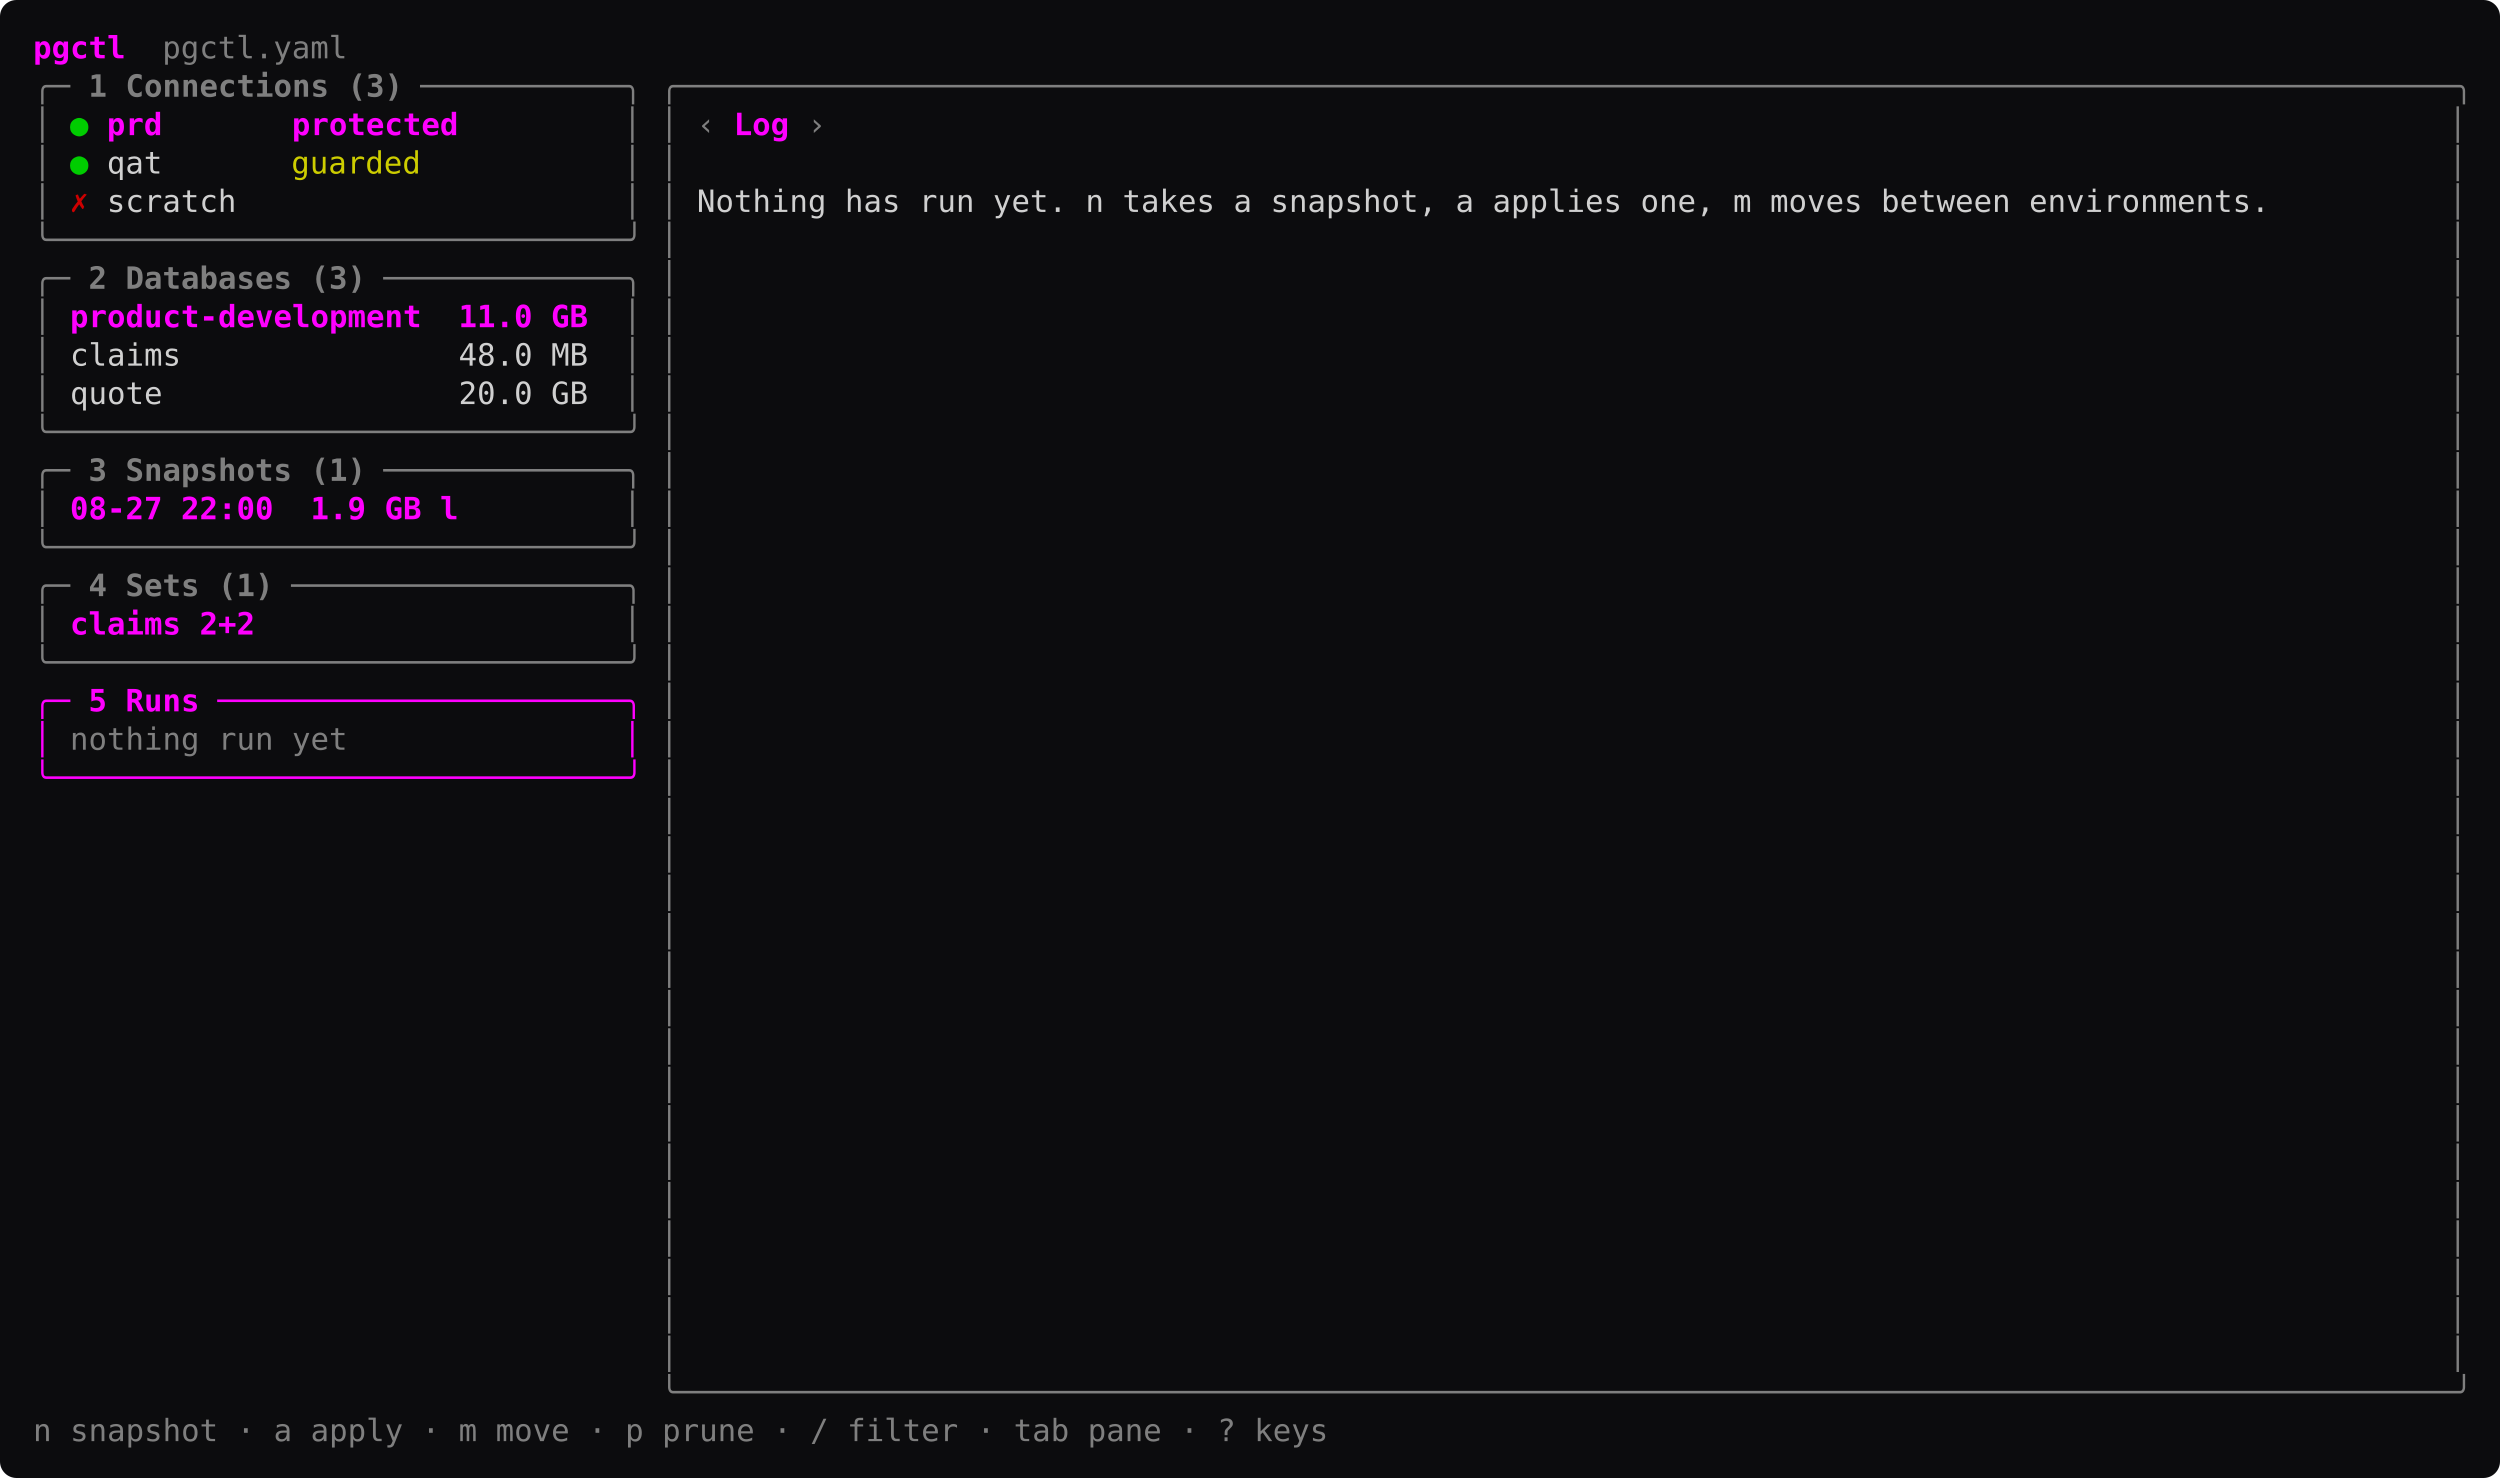
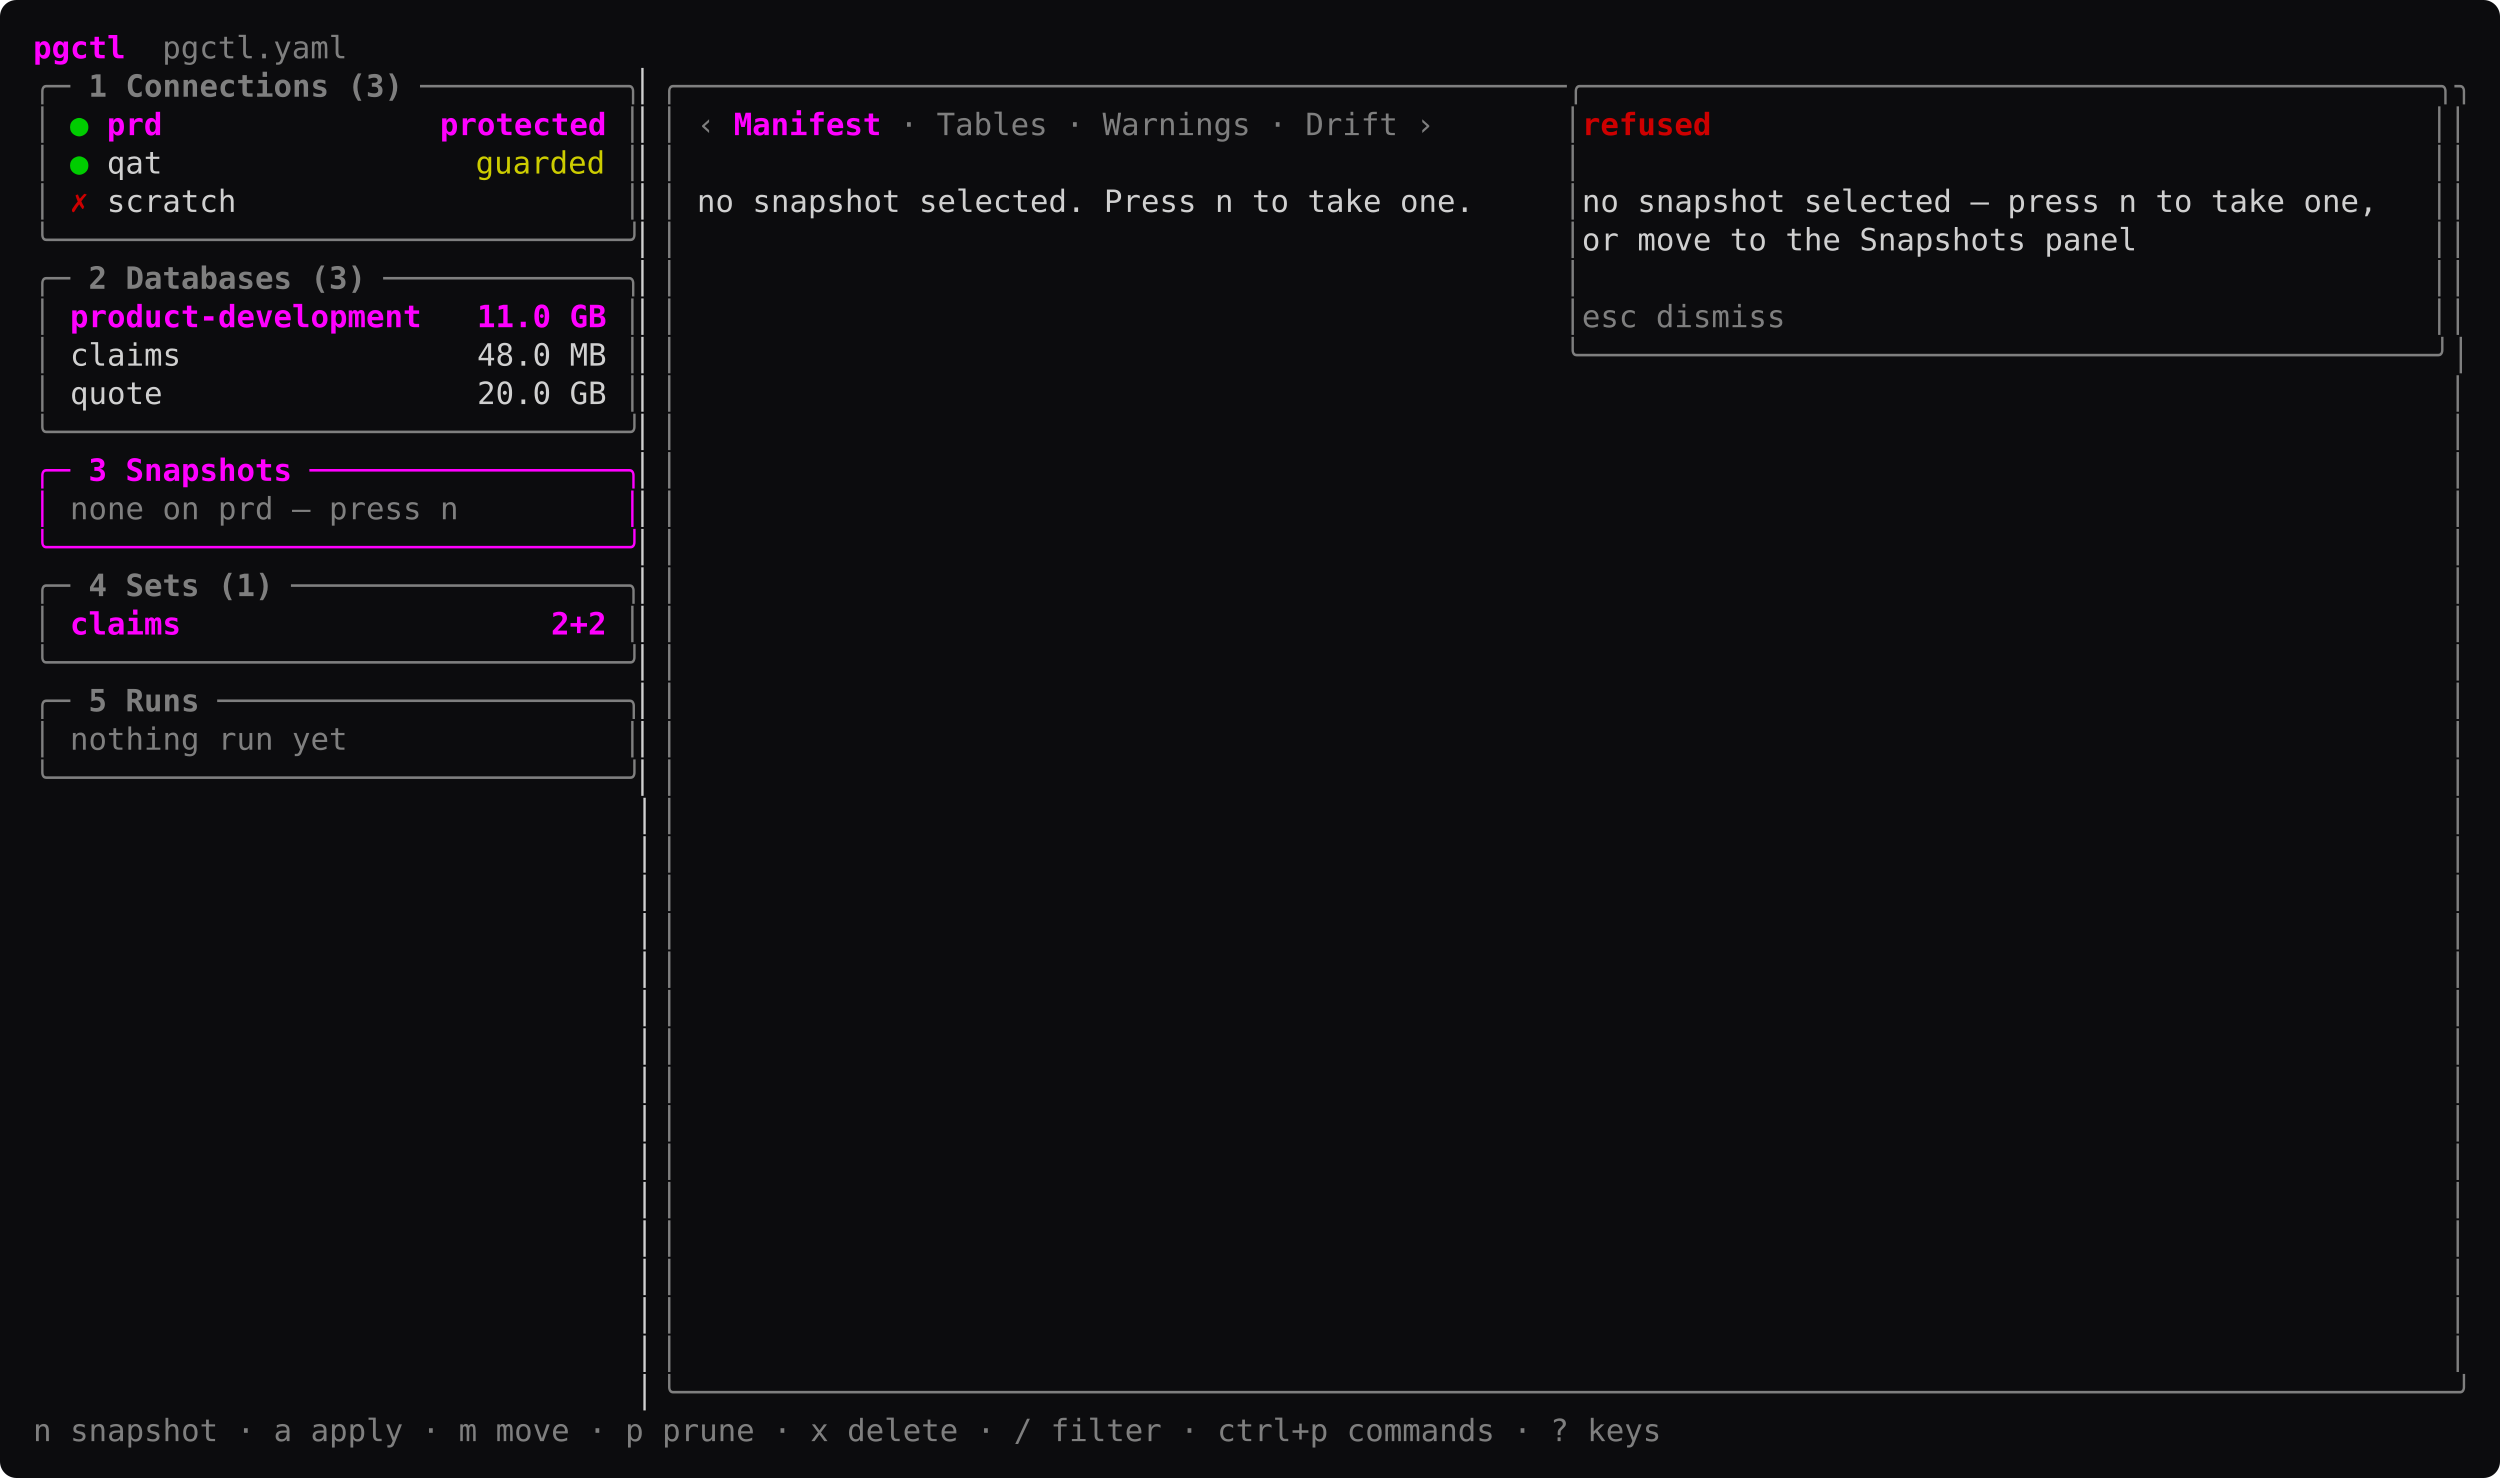
<svg xmlns="http://www.w3.org/2000/svg" width="1057.6" height="625.25" viewBox="0 0 1057.6 625.25" font-family="ui-monospace, 'SF Mono', SFMono-Regular, Menlo, Consolas, 'DejaVu Sans Mono', monospace" font-size="13" role="img">
  <rect width="1057.6" height="625.25" rx="7" fill="#0c0c0e" />
  <text x="14" y="24.68" textLength="39" lengthAdjust="spacing" fill="#ff00ff" font-weight="600" xml:space="preserve">pgctl</text>
  <text x="53" y="24.68" textLength="93.6" lengthAdjust="spacing" fill="#7f7f7f" xml:space="preserve">  pgctl.yaml</text>
  <text x="14" y="40.92" textLength="15.6" lengthAdjust="spacing" fill="#7f7f7f" xml:space="preserve">╭─</text>
  <text x="29.6" y="40.92" textLength="140.4" lengthAdjust="spacing" fill="#7f7f7f" font-weight="600" xml:space="preserve"> 1 Connections (3)</text>
  <text x="177.8" y="40.92" textLength="93.6" lengthAdjust="spacing" fill="#7f7f7f" xml:space="preserve">───────────╮</text>
-   <text x="279.2" y="40.92" textLength="764.4" lengthAdjust="spacing" fill="#7f7f7f" xml:space="preserve">╭────────────────────────────────────────────────────────────────────────────────────────────────╮</text>
+   <text x="271.4" y="40.92" textLength="7.8" lengthAdjust="spacing" fill="#d0d0d0" xml:space="preserve">▏</text>
+   <text x="279.2" y="40.92" textLength="764.4" lengthAdjust="spacing" fill="#7f7f7f" xml:space="preserve">╭────────────────────────────────────────────────╭──────────────────────────────────────────────╮╮</text>
  <text x="14" y="57.17" textLength="7.8" lengthAdjust="spacing" fill="#7f7f7f" xml:space="preserve">│</text>
  <text x="29.6" y="57.17" textLength="7.8" lengthAdjust="spacing" fill="#00cd00" xml:space="preserve">●</text>
-   <text x="45.2" y="57.17" textLength="148.2" lengthAdjust="spacing" fill="#ff00ff" font-weight="600" xml:space="preserve">prd       protected</text>
+   <text x="45.2" y="57.17" textLength="210.6" lengthAdjust="spacing" fill="#ff00ff" font-weight="600" xml:space="preserve">prd               protected</text>
  <text x="263.6" y="57.17" textLength="7.8" lengthAdjust="spacing" fill="#7f7f7f" xml:space="preserve">│</text>
+   <text x="271.4" y="57.17" textLength="7.8" lengthAdjust="spacing" fill="#d0d0d0" xml:space="preserve">▏</text>
  <text x="279.2" y="57.17" textLength="7.8" lengthAdjust="spacing" fill="#7f7f7f" xml:space="preserve">│</text>
  <text x="294.8" y="57.17" textLength="7.8" lengthAdjust="spacing" fill="#7f7f7f" xml:space="preserve">‹</text>
-   <text x="310.4" y="57.17" textLength="7.8" lengthAdjust="spacing" fill="#ff00ff" font-weight="600" xml:space="preserve">L</text>
-   <text x="318.2" y="57.17" textLength="7.8" lengthAdjust="spacing" fill="#ff00ff" font-weight="600" xml:space="preserve">o</text>
-   <text x="326" y="57.17" textLength="7.8" lengthAdjust="spacing" fill="#ff00ff" font-weight="600" xml:space="preserve">g</text>
-   <text x="341.6" y="57.17" textLength="7.8" lengthAdjust="spacing" fill="#7f7f7f" xml:space="preserve">›</text>
-   <text x="1035.8" y="57.17" textLength="7.8" lengthAdjust="spacing" fill="#7f7f7f" xml:space="preserve">│</text>
+   <text x="310.4" y="57.17" textLength="7.8" lengthAdjust="spacing" fill="#ff00ff" font-weight="600" xml:space="preserve">M</text>
+   <text x="318.2" y="57.17" textLength="7.8" lengthAdjust="spacing" fill="#ff00ff" font-weight="600" xml:space="preserve">a</text>
+   <text x="326" y="57.17" textLength="7.8" lengthAdjust="spacing" fill="#ff00ff" font-weight="600" xml:space="preserve">n</text>
+   <text x="333.8" y="57.17" textLength="7.8" lengthAdjust="spacing" fill="#ff00ff" font-weight="600" xml:space="preserve">i</text>
+   <text x="341.6" y="57.17" textLength="7.8" lengthAdjust="spacing" fill="#ff00ff" font-weight="600" xml:space="preserve">f</text>
+   <text x="349.4" y="57.17" textLength="7.8" lengthAdjust="spacing" fill="#ff00ff" font-weight="600" xml:space="preserve">e</text>
+   <text x="357.2" y="57.17" textLength="7.8" lengthAdjust="spacing" fill="#ff00ff" font-weight="600" xml:space="preserve">s</text>
+   <text x="365" y="57.17" textLength="7.8" lengthAdjust="spacing" fill="#ff00ff" font-weight="600" xml:space="preserve">t</text>
+   <text x="380.6" y="57.17" textLength="7.8" lengthAdjust="spacing" fill="#7f7f7f" xml:space="preserve">·</text>
+   <text x="388.4" y="57.17" textLength="54.6" lengthAdjust="spacing" fill="#7f7f7f" xml:space="preserve"> Tables</text>
+   <text x="450.8" y="57.17" textLength="7.8" lengthAdjust="spacing" fill="#7f7f7f" xml:space="preserve">·</text>
+   <text x="458.6" y="57.17" textLength="70.2" lengthAdjust="spacing" fill="#7f7f7f" xml:space="preserve"> Warnings</text>
+   <text x="536.6" y="57.17" textLength="7.8" lengthAdjust="spacing" fill="#7f7f7f" xml:space="preserve">·</text>
+   <text x="544.4" y="57.17" textLength="46.8" lengthAdjust="spacing" fill="#7f7f7f" xml:space="preserve"> Drift</text>
+   <text x="599" y="57.17" textLength="7.8" lengthAdjust="spacing" fill="#7f7f7f" xml:space="preserve">›</text>
+   <text x="661.4" y="57.17" textLength="7.8" lengthAdjust="spacing" fill="#7f7f7f" xml:space="preserve">│</text>
+   <text x="669.2" y="57.17" textLength="54.6" lengthAdjust="spacing" fill="#cd0000" font-weight="600" xml:space="preserve">refused</text>
+   <text x="1028" y="57.17" textLength="15.6" lengthAdjust="spacing" fill="#7f7f7f" xml:space="preserve">││</text>
  <text x="14" y="73.42" textLength="7.8" lengthAdjust="spacing" fill="#7f7f7f" xml:space="preserve">│</text>
  <text x="29.6" y="73.42" textLength="7.8" lengthAdjust="spacing" fill="#00cd00" xml:space="preserve">●</text>
  <text x="45.2" y="73.42" textLength="23.4" lengthAdjust="spacing" fill="#d0d0d0" xml:space="preserve">qat</text>
-   <text x="115.4" y="73.42" textLength="62.4" lengthAdjust="spacing" fill="#cdcd00" xml:space="preserve"> guarded</text>
+   <text x="201.2" y="73.42" textLength="54.6" lengthAdjust="spacing" fill="#cdcd00" xml:space="preserve">guarded</text>
  <text x="263.6" y="73.42" textLength="7.8" lengthAdjust="spacing" fill="#7f7f7f" xml:space="preserve">│</text>
+   <text x="271.4" y="73.42" textLength="7.8" lengthAdjust="spacing" fill="#d0d0d0" xml:space="preserve">▏</text>
  <text x="279.2" y="73.42" textLength="7.8" lengthAdjust="spacing" fill="#7f7f7f" xml:space="preserve">│</text>
-   <text x="1035.8" y="73.42" textLength="7.8" lengthAdjust="spacing" fill="#7f7f7f" xml:space="preserve">│</text>
+   <text x="661.4" y="73.42" textLength="7.8" lengthAdjust="spacing" fill="#7f7f7f" xml:space="preserve">│</text>
+   <text x="1028" y="73.42" textLength="15.6" lengthAdjust="spacing" fill="#7f7f7f" xml:space="preserve">││</text>
  <text x="14" y="89.67" textLength="7.8" lengthAdjust="spacing" fill="#7f7f7f" xml:space="preserve">│</text>
  <text x="29.6" y="89.67" textLength="7.8" lengthAdjust="spacing" fill="#cd0000" font-weight="600" xml:space="preserve">✗</text>
  <text x="45.2" y="89.67" textLength="54.6" lengthAdjust="spacing" fill="#d0d0d0" xml:space="preserve">scratch</text>
  <text x="263.6" y="89.67" textLength="7.8" lengthAdjust="spacing" fill="#7f7f7f" xml:space="preserve">│</text>
+   <text x="271.4" y="89.67" textLength="7.8" lengthAdjust="spacing" fill="#d0d0d0" xml:space="preserve">▏</text>
  <text x="279.2" y="89.67" textLength="7.8" lengthAdjust="spacing" fill="#7f7f7f" xml:space="preserve">│</text>
-   <text x="287" y="89.67" textLength="670.8" lengthAdjust="spacing" fill="#d0d0d0" xml:space="preserve"> Nothing has run yet. n takes a snapshot, a applies one, m moves between environments.</text>
-   <text x="1035.8" y="89.67" textLength="7.8" lengthAdjust="spacing" fill="#7f7f7f" xml:space="preserve">│</text>
+   <text x="287" y="89.67" textLength="335.4" lengthAdjust="spacing" fill="#d0d0d0" xml:space="preserve"> no snapshot selected. Press n to take one.</text>
+   <text x="661.4" y="89.67" textLength="7.8" lengthAdjust="spacing" fill="#7f7f7f" xml:space="preserve">│</text>
+   <text x="669.2" y="89.67" textLength="335.4" lengthAdjust="spacing" fill="#d0d0d0" xml:space="preserve">no snapshot selected — press n to take one,</text>
+   <text x="1028" y="89.67" textLength="15.6" lengthAdjust="spacing" fill="#7f7f7f" xml:space="preserve">││</text>
  <text x="14" y="105.92" textLength="257.4" lengthAdjust="spacing" fill="#7f7f7f" xml:space="preserve">╰───────────────────────────────╯</text>
+   <text x="271.4" y="105.92" textLength="7.8" lengthAdjust="spacing" fill="#d0d0d0" xml:space="preserve">▏</text>
  <text x="279.2" y="105.92" textLength="7.8" lengthAdjust="spacing" fill="#7f7f7f" xml:space="preserve">│</text>
-   <text x="1035.8" y="105.92" textLength="7.8" lengthAdjust="spacing" fill="#7f7f7f" xml:space="preserve">│</text>
+   <text x="661.4" y="105.92" textLength="7.8" lengthAdjust="spacing" fill="#7f7f7f" xml:space="preserve">│</text>
+   <text x="669.2" y="105.92" textLength="234" lengthAdjust="spacing" fill="#d0d0d0" xml:space="preserve">or move to the Snapshots panel</text>
+   <text x="1028" y="105.92" textLength="15.6" lengthAdjust="spacing" fill="#7f7f7f" xml:space="preserve">││</text>
  <text x="14" y="122.17" textLength="15.6" lengthAdjust="spacing" fill="#7f7f7f" xml:space="preserve">╭─</text>
  <text x="29.6" y="122.17" textLength="124.8" lengthAdjust="spacing" fill="#7f7f7f" font-weight="600" xml:space="preserve"> 2 Databases (3)</text>
  <text x="162.2" y="122.17" textLength="109.2" lengthAdjust="spacing" fill="#7f7f7f" xml:space="preserve">─────────────╮</text>
+   <text x="271.4" y="122.17" textLength="7.8" lengthAdjust="spacing" fill="#d0d0d0" xml:space="preserve">▏</text>
  <text x="279.2" y="122.17" textLength="7.8" lengthAdjust="spacing" fill="#7f7f7f" xml:space="preserve">│</text>
-   <text x="1035.8" y="122.17" textLength="7.8" lengthAdjust="spacing" fill="#7f7f7f" xml:space="preserve">│</text>
+   <text x="661.4" y="122.17" textLength="7.8" lengthAdjust="spacing" fill="#7f7f7f" xml:space="preserve">│</text>
+   <text x="1028" y="122.17" textLength="15.6" lengthAdjust="spacing" fill="#7f7f7f" xml:space="preserve">││</text>
  <text x="14" y="138.43" textLength="7.8" lengthAdjust="spacing" fill="#7f7f7f" xml:space="preserve">│</text>
-   <text x="29.6" y="138.43" textLength="218.4" lengthAdjust="spacing" fill="#ff00ff" font-weight="600" xml:space="preserve">product-development  11.0 GB</text>
+   <text x="29.6" y="138.43" textLength="226.2" lengthAdjust="spacing" fill="#ff00ff" font-weight="600" xml:space="preserve">product-development   11.0 GB</text>
  <text x="263.6" y="138.43" textLength="7.8" lengthAdjust="spacing" fill="#7f7f7f" xml:space="preserve">│</text>
+   <text x="271.4" y="138.43" textLength="7.8" lengthAdjust="spacing" fill="#d0d0d0" xml:space="preserve">▏</text>
  <text x="279.2" y="138.43" textLength="7.8" lengthAdjust="spacing" fill="#7f7f7f" xml:space="preserve">│</text>
-   <text x="1035.8" y="138.43" textLength="7.8" lengthAdjust="spacing" fill="#7f7f7f" xml:space="preserve">│</text>
+   <text x="661.4" y="138.43" textLength="7.8" lengthAdjust="spacing" fill="#7f7f7f" xml:space="preserve">│</text>
+   <text x="669.2" y="138.43" textLength="85.8" lengthAdjust="spacing" fill="#7f7f7f" xml:space="preserve">esc dismiss</text>
+   <text x="1028" y="138.43" textLength="15.6" lengthAdjust="spacing" fill="#7f7f7f" xml:space="preserve">││</text>
  <text x="14" y="154.68" textLength="7.8" lengthAdjust="spacing" fill="#7f7f7f" xml:space="preserve">│</text>
-   <text x="21.8" y="154.68" textLength="226.2" lengthAdjust="spacing" fill="#d0d0d0" xml:space="preserve"> claims               48.0 MB</text>
+   <text x="21.8" y="154.68" textLength="234" lengthAdjust="spacing" fill="#d0d0d0" xml:space="preserve"> claims                48.0 MB</text>
  <text x="263.6" y="154.68" textLength="7.8" lengthAdjust="spacing" fill="#7f7f7f" xml:space="preserve">│</text>
+   <text x="271.4" y="154.68" textLength="7.8" lengthAdjust="spacing" fill="#d0d0d0" xml:space="preserve">▏</text>
  <text x="279.2" y="154.68" textLength="7.8" lengthAdjust="spacing" fill="#7f7f7f" xml:space="preserve">│</text>
-   <text x="1035.8" y="154.68" textLength="7.8" lengthAdjust="spacing" fill="#7f7f7f" xml:space="preserve">│</text>
+   <text x="661.4" y="154.68" textLength="382.2" lengthAdjust="spacing" fill="#7f7f7f" xml:space="preserve">╰──────────────────────────────────────────────╯│</text>
  <text x="14" y="170.93" textLength="7.8" lengthAdjust="spacing" fill="#7f7f7f" xml:space="preserve">│</text>
-   <text x="21.8" y="170.93" textLength="226.2" lengthAdjust="spacing" fill="#d0d0d0" xml:space="preserve"> quote                20.0 GB</text>
+   <text x="21.8" y="170.93" textLength="234" lengthAdjust="spacing" fill="#d0d0d0" xml:space="preserve"> quote                 20.0 GB</text>
  <text x="263.6" y="170.93" textLength="7.8" lengthAdjust="spacing" fill="#7f7f7f" xml:space="preserve">│</text>
+   <text x="271.4" y="170.93" textLength="7.8" lengthAdjust="spacing" fill="#d0d0d0" xml:space="preserve">▏</text>
  <text x="279.2" y="170.93" textLength="7.8" lengthAdjust="spacing" fill="#7f7f7f" xml:space="preserve">│</text>
  <text x="1035.8" y="170.93" textLength="7.8" lengthAdjust="spacing" fill="#7f7f7f" xml:space="preserve">│</text>
  <text x="14" y="187.18" textLength="257.4" lengthAdjust="spacing" fill="#7f7f7f" xml:space="preserve">╰───────────────────────────────╯</text>
+   <text x="271.4" y="187.18" textLength="7.8" lengthAdjust="spacing" fill="#d0d0d0" xml:space="preserve">▏</text>
  <text x="279.2" y="187.18" textLength="7.8" lengthAdjust="spacing" fill="#7f7f7f" xml:space="preserve">│</text>
  <text x="1035.8" y="187.18" textLength="7.8" lengthAdjust="spacing" fill="#7f7f7f" xml:space="preserve">│</text>
-   <text x="14" y="203.43" textLength="15.6" lengthAdjust="spacing" fill="#7f7f7f" xml:space="preserve">╭─</text>
-   <text x="29.6" y="203.43" textLength="124.8" lengthAdjust="spacing" fill="#7f7f7f" font-weight="600" xml:space="preserve"> 3 Snapshots (1)</text>
-   <text x="162.2" y="203.43" textLength="109.2" lengthAdjust="spacing" fill="#7f7f7f" xml:space="preserve">─────────────╮</text>
+   <text x="14" y="203.43" textLength="15.6" lengthAdjust="spacing" fill="#ff00ff" xml:space="preserve">╭─</text>
+   <text x="29.6" y="203.43" textLength="93.6" lengthAdjust="spacing" fill="#ff00ff" font-weight="600" xml:space="preserve"> 3 Snapshots</text>
+   <text x="131" y="203.43" textLength="140.4" lengthAdjust="spacing" fill="#ff00ff" xml:space="preserve">─────────────────╮</text>
+   <text x="271.4" y="203.43" textLength="7.8" lengthAdjust="spacing" fill="#d0d0d0" xml:space="preserve">▏</text>
  <text x="279.2" y="203.43" textLength="7.8" lengthAdjust="spacing" fill="#7f7f7f" xml:space="preserve">│</text>
  <text x="1035.8" y="203.43" textLength="7.8" lengthAdjust="spacing" fill="#7f7f7f" xml:space="preserve">│</text>
-   <text x="14" y="219.68" textLength="7.8" lengthAdjust="spacing" fill="#7f7f7f" xml:space="preserve">│</text>
-   <text x="29.6" y="219.68" textLength="163.8" lengthAdjust="spacing" fill="#ff00ff" font-weight="600" xml:space="preserve">08-27 22:00  1.9 GB l</text>
-   <text x="263.6" y="219.68" textLength="7.8" lengthAdjust="spacing" fill="#7f7f7f" xml:space="preserve">│</text>
+   <text x="14" y="219.68" textLength="7.8" lengthAdjust="spacing" fill="#ff00ff" xml:space="preserve">│</text>
+   <text x="29.6" y="219.68" textLength="163.8" lengthAdjust="spacing" fill="#7f7f7f" xml:space="preserve">none on prd — press n</text>
+   <text x="263.6" y="219.68" textLength="7.8" lengthAdjust="spacing" fill="#ff00ff" xml:space="preserve">│</text>
+   <text x="271.4" y="219.68" textLength="7.8" lengthAdjust="spacing" fill="#d0d0d0" xml:space="preserve">▏</text>
  <text x="279.2" y="219.68" textLength="7.8" lengthAdjust="spacing" fill="#7f7f7f" xml:space="preserve">│</text>
  <text x="1035.8" y="219.68" textLength="7.8" lengthAdjust="spacing" fill="#7f7f7f" xml:space="preserve">│</text>
-   <text x="14" y="235.93" textLength="257.4" lengthAdjust="spacing" fill="#7f7f7f" xml:space="preserve">╰───────────────────────────────╯</text>
+   <text x="14" y="235.93" textLength="257.4" lengthAdjust="spacing" fill="#ff00ff" xml:space="preserve">╰───────────────────────────────╯</text>
+   <text x="271.4" y="235.93" textLength="7.8" lengthAdjust="spacing" fill="#d0d0d0" xml:space="preserve">▏</text>
  <text x="279.2" y="235.93" textLength="7.8" lengthAdjust="spacing" fill="#7f7f7f" xml:space="preserve">│</text>
  <text x="1035.8" y="235.93" textLength="7.8" lengthAdjust="spacing" fill="#7f7f7f" xml:space="preserve">│</text>
  <text x="14" y="252.18" textLength="15.6" lengthAdjust="spacing" fill="#7f7f7f" xml:space="preserve">╭─</text>
  <text x="29.6" y="252.18" textLength="85.8" lengthAdjust="spacing" fill="#7f7f7f" font-weight="600" xml:space="preserve"> 4 Sets (1)</text>
  <text x="123.2" y="252.18" textLength="148.2" lengthAdjust="spacing" fill="#7f7f7f" xml:space="preserve">──────────────────╮</text>
+   <text x="271.4" y="252.18" textLength="7.8" lengthAdjust="spacing" fill="#d0d0d0" xml:space="preserve">▏</text>
  <text x="279.2" y="252.18" textLength="7.8" lengthAdjust="spacing" fill="#7f7f7f" xml:space="preserve">│</text>
  <text x="1035.8" y="252.18" textLength="7.8" lengthAdjust="spacing" fill="#7f7f7f" xml:space="preserve">│</text>
  <text x="14" y="268.43" textLength="7.8" lengthAdjust="spacing" fill="#7f7f7f" xml:space="preserve">│</text>
-   <text x="29.6" y="268.43" textLength="78" lengthAdjust="spacing" fill="#ff00ff" font-weight="600" xml:space="preserve">claims 2+2</text>
+   <text x="29.6" y="268.43" textLength="226.2" lengthAdjust="spacing" fill="#ff00ff" font-weight="600" xml:space="preserve">claims                    2+2</text>
  <text x="263.6" y="268.43" textLength="7.8" lengthAdjust="spacing" fill="#7f7f7f" xml:space="preserve">│</text>
+   <text x="271.4" y="268.43" textLength="7.8" lengthAdjust="spacing" fill="#d0d0d0" xml:space="preserve">▏</text>
  <text x="279.2" y="268.43" textLength="7.8" lengthAdjust="spacing" fill="#7f7f7f" xml:space="preserve">│</text>
  <text x="1035.8" y="268.43" textLength="7.8" lengthAdjust="spacing" fill="#7f7f7f" xml:space="preserve">│</text>
  <text x="14" y="284.68" textLength="257.4" lengthAdjust="spacing" fill="#7f7f7f" xml:space="preserve">╰───────────────────────────────╯</text>
+   <text x="271.4" y="284.68" textLength="7.8" lengthAdjust="spacing" fill="#d0d0d0" xml:space="preserve">▏</text>
  <text x="279.2" y="284.68" textLength="7.8" lengthAdjust="spacing" fill="#7f7f7f" xml:space="preserve">│</text>
  <text x="1035.8" y="284.68" textLength="7.8" lengthAdjust="spacing" fill="#7f7f7f" xml:space="preserve">│</text>
-   <text x="14" y="300.93" textLength="15.6" lengthAdjust="spacing" fill="#ff00ff" xml:space="preserve">╭─</text>
-   <text x="29.6" y="300.93" textLength="54.6" lengthAdjust="spacing" fill="#ff00ff" font-weight="600" xml:space="preserve"> 5 Runs</text>
-   <text x="92" y="300.93" textLength="179.4" lengthAdjust="spacing" fill="#ff00ff" xml:space="preserve">──────────────────────╮</text>
+   <text x="14" y="300.93" textLength="15.6" lengthAdjust="spacing" fill="#7f7f7f" xml:space="preserve">╭─</text>
+   <text x="29.6" y="300.93" textLength="54.6" lengthAdjust="spacing" fill="#7f7f7f" font-weight="600" xml:space="preserve"> 5 Runs</text>
+   <text x="92" y="300.93" textLength="179.4" lengthAdjust="spacing" fill="#7f7f7f" xml:space="preserve">──────────────────────╮</text>
+   <text x="271.4" y="300.93" textLength="7.8" lengthAdjust="spacing" fill="#d0d0d0" xml:space="preserve">▏</text>
  <text x="279.2" y="300.93" textLength="7.8" lengthAdjust="spacing" fill="#7f7f7f" xml:space="preserve">│</text>
  <text x="1035.8" y="300.93" textLength="7.8" lengthAdjust="spacing" fill="#7f7f7f" xml:space="preserve">│</text>
-   <text x="14" y="317.18" textLength="7.8" lengthAdjust="spacing" fill="#ff00ff" xml:space="preserve">│</text>
+   <text x="14" y="317.18" textLength="7.8" lengthAdjust="spacing" fill="#7f7f7f" xml:space="preserve">│</text>
  <text x="29.6" y="317.18" textLength="117" lengthAdjust="spacing" fill="#7f7f7f" xml:space="preserve">nothing run yet</text>
-   <text x="263.6" y="317.18" textLength="7.8" lengthAdjust="spacing" fill="#ff00ff" xml:space="preserve">│</text>
+   <text x="263.6" y="317.18" textLength="7.8" lengthAdjust="spacing" fill="#7f7f7f" xml:space="preserve">│</text>
+   <text x="271.4" y="317.18" textLength="7.8" lengthAdjust="spacing" fill="#d0d0d0" xml:space="preserve">▏</text>
  <text x="279.2" y="317.18" textLength="7.8" lengthAdjust="spacing" fill="#7f7f7f" xml:space="preserve">│</text>
  <text x="1035.8" y="317.18" textLength="7.8" lengthAdjust="spacing" fill="#7f7f7f" xml:space="preserve">│</text>
-   <text x="14" y="333.43" textLength="257.4" lengthAdjust="spacing" fill="#ff00ff" xml:space="preserve">╰───────────────────────────────╯</text>
+   <text x="14" y="333.43" textLength="257.4" lengthAdjust="spacing" fill="#7f7f7f" xml:space="preserve">╰───────────────────────────────╯</text>
+   <text x="271.4" y="333.43" textLength="7.8" lengthAdjust="spacing" fill="#d0d0d0" xml:space="preserve">▏</text>
  <text x="279.2" y="333.43" textLength="7.8" lengthAdjust="spacing" fill="#7f7f7f" xml:space="preserve">│</text>
  <text x="1035.8" y="333.43" textLength="7.8" lengthAdjust="spacing" fill="#7f7f7f" xml:space="preserve">│</text>
+   <text x="14" y="349.68" textLength="265.2" lengthAdjust="spacing" fill="#d0d0d0" xml:space="preserve">                                 ▏</text>
  <text x="279.2" y="349.68" textLength="7.8" lengthAdjust="spacing" fill="#7f7f7f" xml:space="preserve">│</text>
  <text x="1035.8" y="349.68" textLength="7.8" lengthAdjust="spacing" fill="#7f7f7f" xml:space="preserve">│</text>
+   <text x="14" y="365.93" textLength="265.2" lengthAdjust="spacing" fill="#d0d0d0" xml:space="preserve">                                 ▏</text>
  <text x="279.2" y="365.93" textLength="7.8" lengthAdjust="spacing" fill="#7f7f7f" xml:space="preserve">│</text>
  <text x="1035.8" y="365.93" textLength="7.8" lengthAdjust="spacing" fill="#7f7f7f" xml:space="preserve">│</text>
+   <text x="14" y="382.18" textLength="265.2" lengthAdjust="spacing" fill="#d0d0d0" xml:space="preserve">                                 ▏</text>
  <text x="279.2" y="382.18" textLength="7.8" lengthAdjust="spacing" fill="#7f7f7f" xml:space="preserve">│</text>
  <text x="1035.8" y="382.18" textLength="7.8" lengthAdjust="spacing" fill="#7f7f7f" xml:space="preserve">│</text>
+   <text x="14" y="398.43" textLength="265.2" lengthAdjust="spacing" fill="#d0d0d0" xml:space="preserve">                                 ▏</text>
  <text x="279.2" y="398.43" textLength="7.8" lengthAdjust="spacing" fill="#7f7f7f" xml:space="preserve">│</text>
  <text x="1035.8" y="398.43" textLength="7.8" lengthAdjust="spacing" fill="#7f7f7f" xml:space="preserve">│</text>
+   <text x="14" y="414.68" textLength="265.2" lengthAdjust="spacing" fill="#d0d0d0" xml:space="preserve">                                 ▏</text>
  <text x="279.2" y="414.68" textLength="7.8" lengthAdjust="spacing" fill="#7f7f7f" xml:space="preserve">│</text>
  <text x="1035.8" y="414.68" textLength="7.8" lengthAdjust="spacing" fill="#7f7f7f" xml:space="preserve">│</text>
+   <text x="14" y="430.93" textLength="265.2" lengthAdjust="spacing" fill="#d0d0d0" xml:space="preserve">                                 ▏</text>
  <text x="279.2" y="430.93" textLength="7.8" lengthAdjust="spacing" fill="#7f7f7f" xml:space="preserve">│</text>
  <text x="1035.8" y="430.93" textLength="7.8" lengthAdjust="spacing" fill="#7f7f7f" xml:space="preserve">│</text>
+   <text x="14" y="447.18" textLength="265.2" lengthAdjust="spacing" fill="#d0d0d0" xml:space="preserve">                                 ▏</text>
  <text x="279.2" y="447.18" textLength="7.8" lengthAdjust="spacing" fill="#7f7f7f" xml:space="preserve">│</text>
  <text x="1035.8" y="447.18" textLength="7.8" lengthAdjust="spacing" fill="#7f7f7f" xml:space="preserve">│</text>
+   <text x="14" y="463.43" textLength="265.2" lengthAdjust="spacing" fill="#d0d0d0" xml:space="preserve">                                 ▏</text>
  <text x="279.2" y="463.43" textLength="7.8" lengthAdjust="spacing" fill="#7f7f7f" xml:space="preserve">│</text>
  <text x="1035.8" y="463.43" textLength="7.8" lengthAdjust="spacing" fill="#7f7f7f" xml:space="preserve">│</text>
+   <text x="14" y="479.68" textLength="265.2" lengthAdjust="spacing" fill="#d0d0d0" xml:space="preserve">                                 ▏</text>
  <text x="279.2" y="479.68" textLength="7.8" lengthAdjust="spacing" fill="#7f7f7f" xml:space="preserve">│</text>
  <text x="1035.8" y="479.68" textLength="7.8" lengthAdjust="spacing" fill="#7f7f7f" xml:space="preserve">│</text>
+   <text x="14" y="495.93" textLength="265.2" lengthAdjust="spacing" fill="#d0d0d0" xml:space="preserve">                                 ▏</text>
  <text x="279.2" y="495.93" textLength="7.8" lengthAdjust="spacing" fill="#7f7f7f" xml:space="preserve">│</text>
  <text x="1035.8" y="495.93" textLength="7.8" lengthAdjust="spacing" fill="#7f7f7f" xml:space="preserve">│</text>
+   <text x="14" y="512.17" textLength="265.2" lengthAdjust="spacing" fill="#d0d0d0" xml:space="preserve">                                 ▏</text>
  <text x="279.2" y="512.17" textLength="7.8" lengthAdjust="spacing" fill="#7f7f7f" xml:space="preserve">│</text>
  <text x="1035.8" y="512.17" textLength="7.8" lengthAdjust="spacing" fill="#7f7f7f" xml:space="preserve">│</text>
+   <text x="14" y="528.42" textLength="265.2" lengthAdjust="spacing" fill="#d0d0d0" xml:space="preserve">                                 ▏</text>
  <text x="279.2" y="528.42" textLength="7.8" lengthAdjust="spacing" fill="#7f7f7f" xml:space="preserve">│</text>
  <text x="1035.8" y="528.42" textLength="7.8" lengthAdjust="spacing" fill="#7f7f7f" xml:space="preserve">│</text>
+   <text x="14" y="544.67" textLength="265.2" lengthAdjust="spacing" fill="#d0d0d0" xml:space="preserve">                                 ▏</text>
  <text x="279.2" y="544.67" textLength="7.8" lengthAdjust="spacing" fill="#7f7f7f" xml:space="preserve">│</text>
  <text x="1035.8" y="544.67" textLength="7.8" lengthAdjust="spacing" fill="#7f7f7f" xml:space="preserve">│</text>
+   <text x="14" y="560.92" textLength="265.2" lengthAdjust="spacing" fill="#d0d0d0" xml:space="preserve">                                 ▏</text>
  <text x="279.2" y="560.92" textLength="7.8" lengthAdjust="spacing" fill="#7f7f7f" xml:space="preserve">│</text>
  <text x="1035.8" y="560.92" textLength="7.8" lengthAdjust="spacing" fill="#7f7f7f" xml:space="preserve">│</text>
+   <text x="14" y="577.17" textLength="265.2" lengthAdjust="spacing" fill="#d0d0d0" xml:space="preserve">                                 ▏</text>
  <text x="279.2" y="577.17" textLength="7.8" lengthAdjust="spacing" fill="#7f7f7f" xml:space="preserve">│</text>
  <text x="1035.8" y="577.17" textLength="7.8" lengthAdjust="spacing" fill="#7f7f7f" xml:space="preserve">│</text>
+   <text x="14" y="593.42" textLength="265.2" lengthAdjust="spacing" fill="#d0d0d0" xml:space="preserve">                                 ▏</text>
  <text x="279.2" y="593.42" textLength="764.4" lengthAdjust="spacing" fill="#7f7f7f" xml:space="preserve">╰────────────────────────────────────────────────────────────────────────────────────────────────╯</text>
-   <text x="14" y="609.67" textLength="546" lengthAdjust="spacing" fill="#7f7f7f" xml:space="preserve">n snapshot · a apply · m move · p prune · / filter · tab pane · ? keys</text>
+   <text x="14" y="609.67" textLength="686.4" lengthAdjust="spacing" fill="#7f7f7f" xml:space="preserve">n snapshot · a apply · m move · p prune · x delete · / filter · ctrl+p commands · ? keys</text>
</svg>
